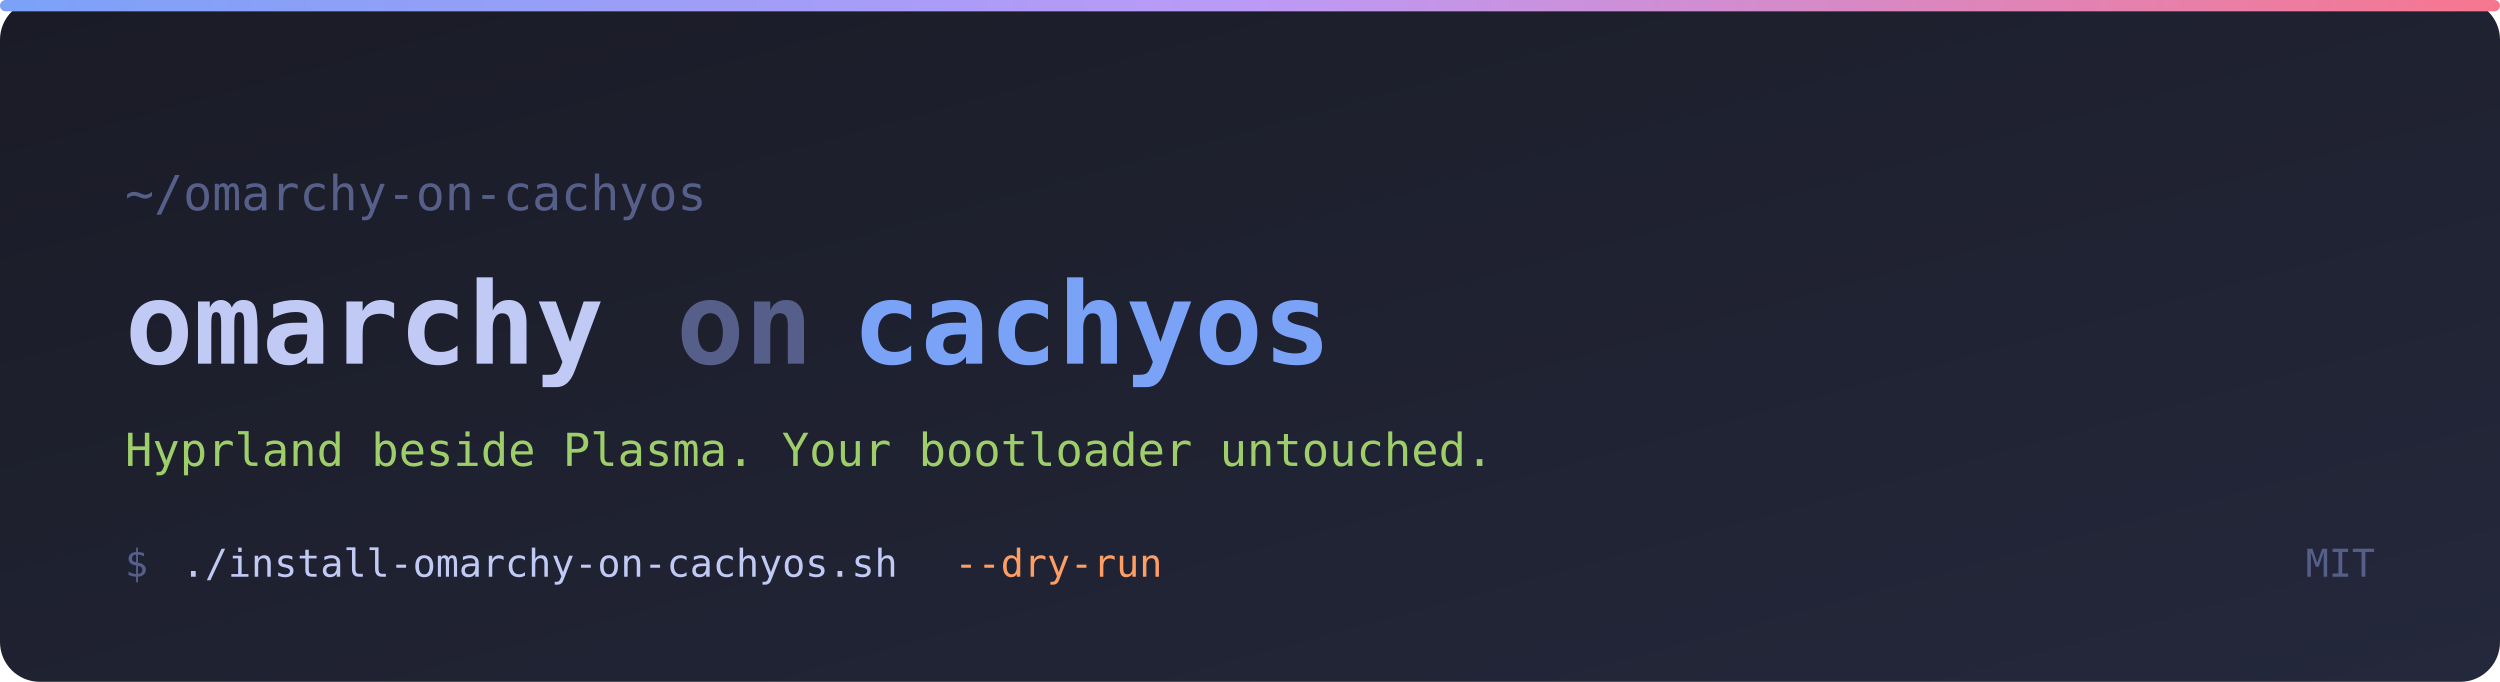
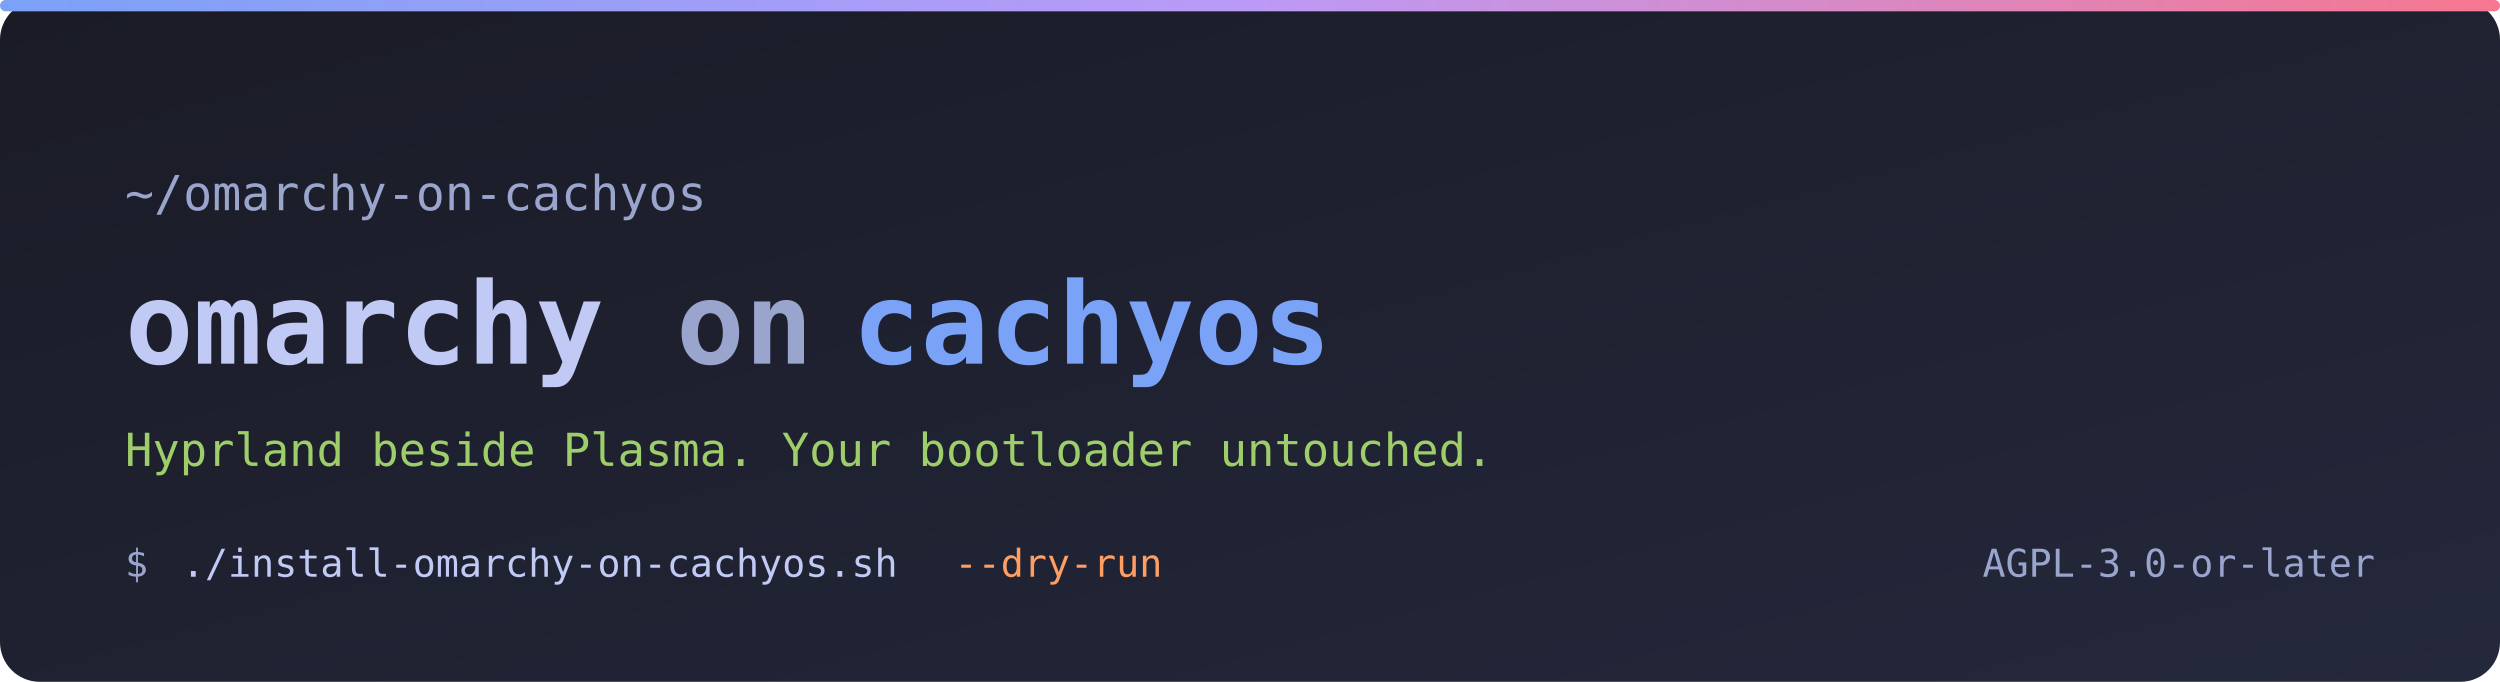
- <svg xmlns="http://www.w3.org/2000/svg" width="880" height="240" viewBox="0 0 880 240" role="img" aria-label="omarchy-on-cachyos">
+ <svg xmlns="http://www.w3.org/2000/svg" width="880" height="240" viewBox="0 0 880 240" role="img" aria-labelledby="t d">
  <defs>
    <linearGradient id="bg" x1="0" y1="0" x2="1" y2="1">
      <stop offset="0%" stop-color="#1a1b26" />
      <stop offset="100%" stop-color="#24283b" />
    </linearGradient>
    <linearGradient id="accent" x1="0" y1="0" x2="1" y2="0">
      <stop offset="0%" stop-color="#7aa2f7" />
      <stop offset="50%" stop-color="#bb9af7" />
      <stop offset="100%" stop-color="#f7768e" />
    </linearGradient>
  </defs>
  <rect width="880" height="240" rx="14" fill="url(#bg)" />
  <rect x="0" y="0" width="880" height="4" rx="2" fill="url(#accent)" />
  <g font-family="JetBrains Mono, DejaVu Sans Mono, Menlo, monospace">
-     <text x="44" y="74" font-size="17" fill="#565f89">~/omarchy-on-cachyos</text>
+     <text x="44" y="74" font-size="17" fill="#9aa5ce">~/omarchy-on-cachyos</text>
    <text x="44" y="128" font-size="40" font-weight="bold" fill="#c0caf5">omarchy</text>
-     <text x="238" y="128" font-size="40" font-weight="bold" fill="#565f89">on</text>
+     <text x="238" y="128" font-size="40" font-weight="bold" fill="#9aa5ce">on</text>
    <text x="300" y="128" font-size="40" font-weight="bold" fill="#7aa2f7">cachyos</text>
    <text x="44" y="164" font-size="16" fill="#9ece6a">Hyprland beside Plasma. Your bootloader untouched.</text>
    <g font-size="13.5">
-       <text x="44" y="203" fill="#565f89">$</text>
+       <text x="44" y="203" fill="#9aa5ce">$</text>
      <text x="64" y="203" fill="#c0caf5">./install-omarchy-on-cachyos.sh</text>
      <text x="336" y="203" fill="#ff9e64">--dry-run</text>
    </g>
-     <text x="836" y="203" font-size="13.5" fill="#565f89" text-anchor="end">MIT</text>
+     <text x="836" y="203" font-size="13.5" fill="#9aa5ce" text-anchor="end">AGPL-3.0-or-later</text>
  </g>
</svg>
